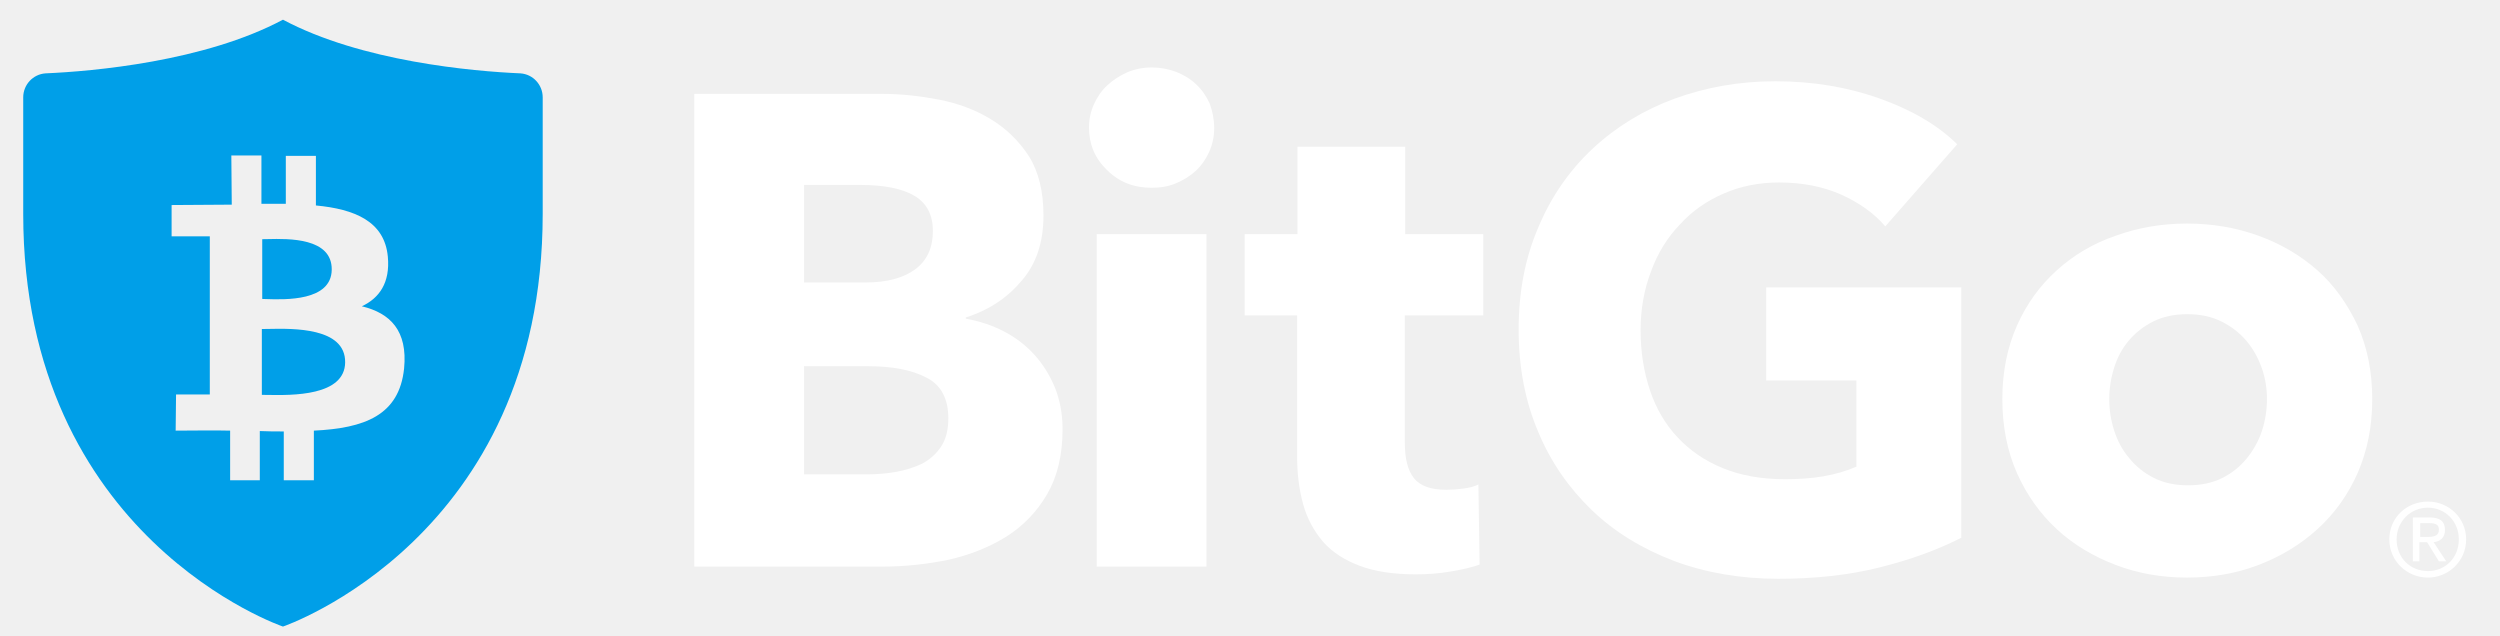
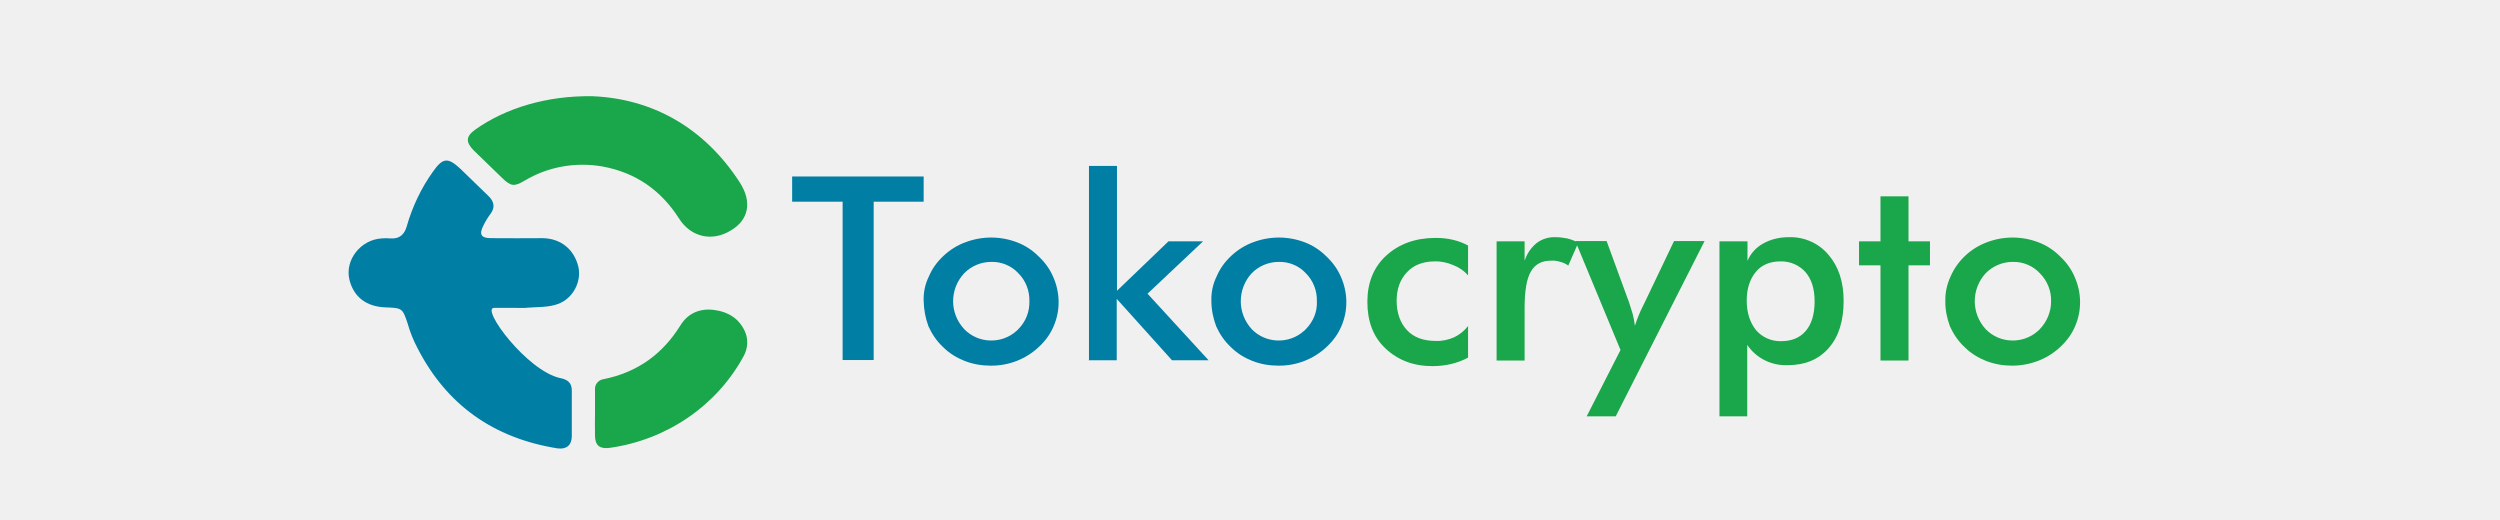
- <svg xmlns="http://www.w3.org/2000/svg" width="114" height="29" viewBox="0 0 114 29" fill="none">
-   <g id="wallet-02.svg" clip-path="url(#clip0_1_875)">
-     <path id="Vector" d="M12.212 18.009C13.317 18.027 15.722 18.066 15.739 16.523C15.756 14.927 13.365 14.976 12.242 14.999C12.126 15.001 12.024 15.003 11.94 15.003V18.006C12.017 18.006 12.109 18.008 12.212 18.009Z" fill="#009FE8" />
-     <path id="Vector_2" d="M12.122 13.637C13.013 13.667 15.11 13.738 15.127 12.297C15.144 10.836 13.152 10.881 12.213 10.903C12.116 10.905 12.029 10.907 11.958 10.907V13.632C12.006 13.633 12.061 13.635 12.122 13.637Z" fill="#009FE8" />
-     <path id="Vector_3" fill-rule="evenodd" clip-rule="evenodd" d="M24.747 9.758C24.747 24.549 12.903 28.571 12.903 28.571C12.903 28.571 1.059 24.549 1.059 9.758V4.438C1.059 3.864 1.504 3.382 2.079 3.345C4.229 3.252 9.326 2.807 12.903 0.898C16.481 2.807 21.578 3.252 23.728 3.345C24.303 3.382 24.747 3.864 24.747 4.438V9.758ZM14.405 9.369C16.166 9.535 17.537 10.091 17.685 11.704C17.797 12.89 17.296 13.595 16.499 13.966C17.797 14.28 18.594 15.078 18.427 16.801C18.204 18.951 16.61 19.526 14.312 19.637V21.899H12.94V19.674C12.588 19.674 12.217 19.674 11.847 19.656V21.899H10.494V19.637C10.179 19.619 8.01 19.637 8.01 19.637L8.028 17.988H9.567V10.777H7.825V9.35C7.825 9.35 10.271 9.332 10.568 9.332L10.549 7.089H11.921V9.294H13.033V7.107H14.405V9.369Z" fill="#009FE8" />
-     <path id="Vector_4" d="M48.453 19.573C48.453 20.759 48.212 21.741 47.748 22.538C47.285 23.335 46.655 23.984 45.895 24.466C45.116 24.948 44.245 25.3 43.263 25.522C42.281 25.726 41.261 25.837 40.242 25.837H31.66V4.281H40.242C41.076 4.281 41.928 4.373 42.8 4.54C43.671 4.707 44.468 5.004 45.172 5.43C45.876 5.856 46.451 6.412 46.914 7.117C47.359 7.821 47.582 8.729 47.582 9.823C47.582 11.027 47.267 12.01 46.599 12.788C45.95 13.567 45.098 14.142 44.041 14.475V14.531C44.653 14.642 45.228 14.827 45.765 15.105C46.303 15.383 46.766 15.736 47.155 16.162C47.545 16.588 47.86 17.089 48.101 17.663C48.323 18.219 48.453 18.849 48.453 19.573ZM42.54 10.527C42.54 9.804 42.262 9.267 41.706 8.933C41.15 8.599 40.316 8.433 39.222 8.433H36.664V12.881H39.463C40.446 12.881 41.187 12.677 41.724 12.288C42.281 11.88 42.54 11.287 42.54 10.527ZM43.244 19.072C43.244 18.182 42.911 17.552 42.243 17.218C41.576 16.866 40.686 16.699 39.556 16.699H36.664V21.63H39.593C40.001 21.63 40.427 21.593 40.853 21.519C41.28 21.445 41.687 21.315 42.039 21.148C42.392 20.963 42.688 20.703 42.911 20.369C43.133 20.036 43.244 19.61 43.244 19.072Z" fill="white" />
-     <path id="Vector_5" d="M55.367 5.838C55.367 6.227 55.292 6.579 55.144 6.913C54.996 7.246 54.792 7.543 54.532 7.784C54.273 8.025 53.977 8.21 53.624 8.358C53.272 8.507 52.901 8.562 52.512 8.562C51.697 8.562 51.029 8.303 50.473 7.747C49.917 7.209 49.658 6.56 49.658 5.819C49.658 5.448 49.732 5.096 49.88 4.763C50.028 4.429 50.232 4.132 50.492 3.891C50.751 3.65 51.066 3.447 51.4 3.298C51.752 3.15 52.123 3.076 52.531 3.076C52.92 3.076 53.291 3.15 53.643 3.28C53.995 3.428 54.31 3.613 54.551 3.854C54.81 4.095 55.014 4.392 55.163 4.725C55.292 5.078 55.367 5.448 55.367 5.838ZM50.01 10.675H55.014V25.837H50.01V10.675Z" fill="white" />
-     <path id="Vector_6" d="M64.06 14.383V20.184C64.06 20.907 64.189 21.426 64.468 21.797C64.746 22.149 65.228 22.334 65.95 22.334C66.191 22.334 66.451 22.316 66.729 22.279C67.007 22.242 67.229 22.186 67.415 22.093L67.47 25.745C67.118 25.875 66.692 25.967 66.154 26.06C65.617 26.153 65.098 26.19 64.56 26.19C63.541 26.19 62.688 26.06 62.002 25.8C61.316 25.541 60.76 25.189 60.334 24.707C59.926 24.225 59.611 23.669 59.426 23.002C59.241 22.334 59.148 21.611 59.148 20.796V14.383H56.757V10.675H59.166V6.69H64.078V10.675H67.637V14.383H64.06Z" fill="white" />
-     <path id="Vector_7" d="M85.709 25.875C84.3 26.227 82.762 26.393 81.094 26.393C79.37 26.393 77.776 26.116 76.331 25.578C74.885 25.022 73.624 24.262 72.586 23.261C71.548 22.26 70.714 21.074 70.139 19.684C69.546 18.294 69.25 16.736 69.25 15.031C69.25 13.307 69.546 11.751 70.158 10.342C70.751 8.933 71.585 7.747 72.641 6.764C73.698 5.782 74.941 5.022 76.349 4.503C77.776 3.984 79.296 3.706 80.946 3.706C82.651 3.706 84.226 3.966 85.691 4.485C87.155 5.004 88.341 5.689 89.249 6.579L85.969 10.323C85.469 9.73 84.783 9.248 83.967 8.877C83.133 8.507 82.187 8.321 81.131 8.321C80.223 8.321 79.37 8.488 78.61 8.822C77.832 9.156 77.164 9.619 76.608 10.231C76.034 10.824 75.589 11.547 75.292 12.362C74.977 13.178 74.811 14.086 74.811 15.05C74.811 16.051 74.959 16.959 75.237 17.793C75.515 18.627 75.941 19.35 76.497 19.943C77.053 20.536 77.739 21.018 78.573 21.352C79.388 21.686 80.334 21.852 81.39 21.852C82.002 21.852 82.577 21.815 83.133 21.723C83.671 21.63 84.19 21.482 84.653 21.278V17.348H80.538V13.104H89.435V24.521C88.341 25.078 87.118 25.522 85.709 25.875Z" fill="white" />
-     <path id="Vector_8" d="M108.174 18.201C108.174 19.443 107.952 20.555 107.507 21.574C107.062 22.575 106.45 23.428 105.672 24.132C104.894 24.837 104.004 25.374 102.985 25.763C101.965 26.152 100.89 26.338 99.722 26.338C98.591 26.338 97.498 26.152 96.478 25.763C95.459 25.374 94.551 24.837 93.791 24.132C93.031 23.428 92.419 22.575 91.974 21.574C91.53 20.573 91.307 19.443 91.307 18.201C91.307 16.959 91.53 15.847 91.974 14.846C92.419 13.845 93.031 13.011 93.791 12.325C94.551 11.639 95.441 11.102 96.478 10.749C97.498 10.379 98.591 10.194 99.722 10.194C100.872 10.194 101.965 10.379 102.985 10.749C104.004 11.12 104.894 11.639 105.672 12.325C106.45 13.011 107.043 13.864 107.507 14.846C107.952 15.847 108.174 16.959 108.174 18.201ZM103.374 18.201C103.374 17.719 103.3 17.237 103.133 16.773C102.966 16.31 102.743 15.902 102.428 15.532C102.132 15.18 101.742 14.883 101.298 14.661C100.853 14.438 100.334 14.327 99.741 14.327C99.148 14.327 98.629 14.438 98.184 14.661C97.739 14.883 97.368 15.18 97.072 15.532C96.775 15.884 96.553 16.292 96.404 16.773C96.256 17.237 96.182 17.719 96.182 18.201C96.182 18.683 96.256 19.165 96.404 19.628C96.553 20.091 96.775 20.518 97.09 20.888C97.386 21.259 97.776 21.574 98.221 21.797C98.666 22.019 99.185 22.13 99.778 22.13C100.371 22.13 100.89 22.019 101.335 21.797C101.78 21.574 102.15 21.278 102.465 20.888C102.762 20.518 103.003 20.091 103.151 19.628C103.3 19.165 103.374 18.683 103.374 18.201Z" fill="white" />
-     <path id="Vector_9" d="M110.714 22.872C111.659 22.872 112.456 23.613 112.456 24.596C112.456 25.596 111.641 26.338 110.714 26.338C109.768 26.338 108.953 25.596 108.953 24.596C108.953 23.595 109.75 22.872 110.714 22.872ZM110.714 23.15C109.917 23.15 109.286 23.78 109.286 24.596C109.286 25.448 109.917 26.041 110.714 26.041C111.511 26.041 112.123 25.43 112.123 24.596C112.123 23.762 111.492 23.15 110.714 23.15ZM110.343 25.596H110.028V23.595H110.788C111.27 23.595 111.492 23.78 111.492 24.169C111.492 24.521 111.27 24.688 110.973 24.725L111.548 25.596H111.214L110.677 24.725H110.325V25.596H110.343ZM110.343 24.484H110.714C111.084 24.484 111.214 24.373 111.214 24.151C111.214 23.965 111.122 23.854 110.769 23.854H110.361V24.484H110.343Z" fill="white" />
-   </g>
-   <defs>
-     <clipPath id="clip0_1_875">
-       <rect width="112.669" height="28.34" fill="white" transform="translate(0.4104 0.26001)" />
-     </clipPath>
-   </defs>
+ <svg xmlns="http://www.w3.org/2000/svg" width="207" height="43" viewBox="0 0 207 43" fill="none">
+   <path d="M42.789 25.494H40.908C39.78 25.494 43.625 30.722 46.404 31.309C47.031 31.431 47.345 31.735 47.345 32.322V36.152C47.324 36.881 46.885 37.226 46.154 37.124C40.845 36.273 36.979 33.518 34.576 28.837C34.221 28.169 33.949 27.48 33.74 26.75C33.343 25.555 33.301 25.494 31.984 25.454C30.354 25.413 29.288 24.603 28.933 23.164C28.536 21.543 29.853 19.841 31.608 19.74C31.859 19.719 32.089 19.719 32.34 19.74C33.092 19.8 33.489 19.395 33.677 18.747C34.137 17.126 34.868 15.586 35.851 14.208C36.666 13.053 37.084 13.013 38.108 13.965C38.881 14.694 39.633 15.464 40.407 16.194C40.908 16.66 41.033 17.166 40.595 17.734C40.365 18.038 40.177 18.362 40.01 18.706C39.654 19.416 39.842 19.719 40.657 19.719C42.078 19.74 43.479 19.719 44.921 19.719C46.425 19.74 47.533 20.631 47.888 22.09C48.16 23.265 47.491 24.704 46.196 25.17C45.443 25.454 44.544 25.413 43.709 25.474C43.416 25.514 43.102 25.494 42.789 25.494Z" fill="#007EA4" />
+   <path d="M49.059 7.967C53.97 8.17 58.296 10.52 61.263 15.12C62.287 16.721 61.995 18.2 60.532 19.071C58.965 20.043 57.209 19.638 56.227 18.098C54.743 15.768 52.653 14.289 49.874 13.783C47.658 13.398 45.359 13.803 43.437 14.958C42.559 15.485 42.287 15.424 41.556 14.714L39.215 12.445C38.547 11.756 38.567 11.29 39.362 10.723C41.849 8.96 45.255 7.906 49.059 7.967ZM49.267 34.227V32.282C49.226 31.836 49.539 31.451 49.999 31.39C52.799 30.823 54.868 29.303 56.331 26.953C56.979 25.899 58.003 25.494 59.215 25.676C60.323 25.838 61.18 26.385 61.66 27.398C61.974 28.067 61.932 28.837 61.577 29.485C59.341 33.599 55.224 36.415 50.48 37.084C49.665 37.185 49.288 36.901 49.267 36.111C49.247 35.503 49.267 34.875 49.267 34.227Z" fill="#1AA64A" />
+   <path d="M72.34 16.7V29.81H69.769V16.7H65.59V14.613H76.478V16.7H72.34Z" fill="#007EA4" />
+   <path d="M76.478 24.906C76.457 24.197 76.603 23.508 76.916 22.88C77.188 22.232 77.606 21.664 78.129 21.178C78.651 20.692 79.257 20.307 79.926 20.064C81.305 19.537 82.831 19.537 84.21 20.064C84.9 20.327 85.506 20.732 86.007 21.239C86.53 21.725 86.948 22.313 87.219 22.961C87.784 24.258 87.805 25.717 87.24 27.014C86.969 27.662 86.551 28.229 86.028 28.715C84.962 29.729 83.52 30.296 82.016 30.276C81.284 30.276 80.574 30.154 79.884 29.891C79.215 29.627 78.588 29.242 78.087 28.736C77.564 28.25 77.167 27.662 76.875 27.014C76.624 26.345 76.498 25.636 76.478 24.906ZM85.234 24.947C85.255 24.076 84.942 23.245 84.314 22.617C83.75 22.009 82.935 21.664 82.078 21.685C81.222 21.685 80.427 22.029 79.842 22.617C78.609 23.934 78.609 25.94 79.842 27.257C80.992 28.452 82.935 28.513 84.168 27.398C84.21 27.358 84.273 27.317 84.314 27.257C84.942 26.629 85.255 25.798 85.234 24.947Z" fill="#007EA4" />
+   <path d="M90.166 29.85V13.742H92.486V24.076L96.749 19.983H99.612L95.015 24.319L100.072 29.83H97.042L92.465 24.744V29.83H90.145V29.85H90.166Z" fill="#007EA4" />
+   <path d="M100.302 24.906C100.281 24.197 100.428 23.508 100.741 22.88C101.013 22.232 101.431 21.664 101.953 21.178C102.476 20.692 103.082 20.307 103.751 20.064C105.13 19.537 106.655 19.537 108.035 20.064C108.724 20.327 109.33 20.732 109.832 21.239C110.354 21.725 110.772 22.313 111.044 22.961C111.608 24.258 111.629 25.717 111.065 27.014C110.793 27.662 110.375 28.229 109.853 28.715C108.787 29.729 107.345 30.296 105.84 30.276C105.109 30.276 104.398 30.154 103.709 29.891C103.04 29.627 102.413 29.242 101.911 28.736C101.389 28.25 100.992 27.662 100.699 27.014C100.449 26.345 100.302 25.636 100.302 24.906ZM109.038 24.947C109.059 24.076 108.745 23.245 108.118 22.617C107.554 22.009 106.739 21.664 105.882 21.685C105.025 21.685 104.231 22.029 103.646 22.617C102.434 23.934 102.434 25.94 103.646 27.257C104.795 28.452 106.739 28.513 107.972 27.398C108.014 27.358 108.077 27.317 108.118 27.257C108.745 26.629 109.08 25.798 109.038 24.947Z" fill="#007EA4" />
+   <path d="M121.556 22.799C121.222 22.414 120.804 22.13 120.323 21.948C119.842 21.745 119.32 21.624 118.797 21.644C117.857 21.644 117.063 21.928 116.499 22.536C115.934 23.143 115.642 23.913 115.642 24.906C115.642 25.899 115.934 26.73 116.499 27.338C117.063 27.946 117.878 28.229 118.902 28.229C119.424 28.25 119.947 28.128 120.407 27.925C120.866 27.703 121.263 27.378 121.556 26.993V29.607C121.117 29.85 120.657 30.012 120.177 30.134C119.675 30.256 119.132 30.316 118.609 30.316C117.021 30.316 115.725 29.81 114.701 28.837C113.677 27.865 113.218 26.568 113.218 24.987C113.218 23.407 113.74 22.11 114.785 21.158C115.83 20.206 117.188 19.699 118.86 19.699C119.362 19.699 119.842 19.739 120.323 19.861C120.762 19.962 121.18 20.125 121.556 20.327V22.799ZM126.258 21.543C126.446 20.976 126.781 20.489 127.261 20.104C127.7 19.78 128.244 19.618 128.787 19.638C129.121 19.638 129.435 19.679 129.748 19.739C130.083 19.82 130.396 19.942 130.689 20.084L129.853 21.989C129.665 21.847 129.435 21.745 129.205 21.685C128.954 21.604 128.682 21.563 128.432 21.583C127.658 21.583 127.115 21.867 126.76 22.475C126.405 23.083 126.237 24.096 126.237 25.514V29.85H123.918V19.983H126.237V21.543H126.258Z" fill="#1AA64A" />
+   <path d="M133.782 34.47H131.378L134.179 28.979L130.438 19.962H133.029L134.889 25.048L135.182 25.98C135.266 26.304 135.328 26.629 135.37 26.973C135.558 26.406 135.767 25.859 136.039 25.332L136.102 25.21L138.609 19.962H141.138L133.782 34.47ZM142.371 34.47V19.983H144.691V21.604C144.942 20.996 145.401 20.489 145.987 20.165C146.634 19.8 147.366 19.638 148.118 19.638C149.393 19.598 150.605 20.145 151.399 21.097C152.235 22.07 152.653 23.346 152.653 24.906C152.653 26.548 152.256 27.865 151.42 28.817C150.584 29.769 149.456 30.235 148.035 30.235C146.676 30.296 145.401 29.648 144.67 28.553V34.47H142.371ZM144.628 24.886C144.628 25.899 144.9 26.71 145.401 27.338C145.903 27.925 146.676 28.27 147.47 28.25C148.348 28.25 149.038 27.966 149.518 27.399C149.999 26.831 150.25 26.021 150.25 24.967C150.25 23.913 149.999 23.123 149.498 22.536C148.975 21.948 148.223 21.624 147.429 21.644C146.551 21.644 145.861 21.928 145.381 22.515C144.9 23.103 144.628 23.873 144.628 24.886ZM155.704 29.85V21.968H153.928V19.983H155.704V16.255H158.024V19.983H159.801V21.968H158.024V29.85H155.704ZM161.075 24.906C161.055 24.197 161.222 23.508 161.514 22.88C162.079 21.583 163.165 20.57 164.503 20.064C165.882 19.537 167.408 19.537 168.787 20.064C169.477 20.327 170.083 20.732 170.584 21.239C171.107 21.725 171.525 22.313 171.796 22.961C172.361 24.258 172.382 25.717 171.817 27.014C171.546 27.662 171.128 28.229 170.605 28.716C169.539 29.729 168.097 30.276 166.593 30.276C165.861 30.276 165.151 30.154 164.461 29.891C163.792 29.627 163.165 29.242 162.664 28.736C162.141 28.25 161.744 27.662 161.452 27.014C161.201 26.325 161.055 25.616 161.075 24.906ZM169.832 24.947C169.853 24.076 169.518 23.245 168.892 22.617C168.327 22.009 167.512 21.664 166.655 21.685C165.799 21.685 165.004 22.029 164.419 22.617C163.207 23.934 163.207 25.94 164.419 27.257C165.569 28.452 167.512 28.513 168.745 27.399C168.787 27.358 168.85 27.317 168.892 27.257C169.498 26.629 169.832 25.798 169.832 24.947Z" fill="#1AA64A" />
</svg>
